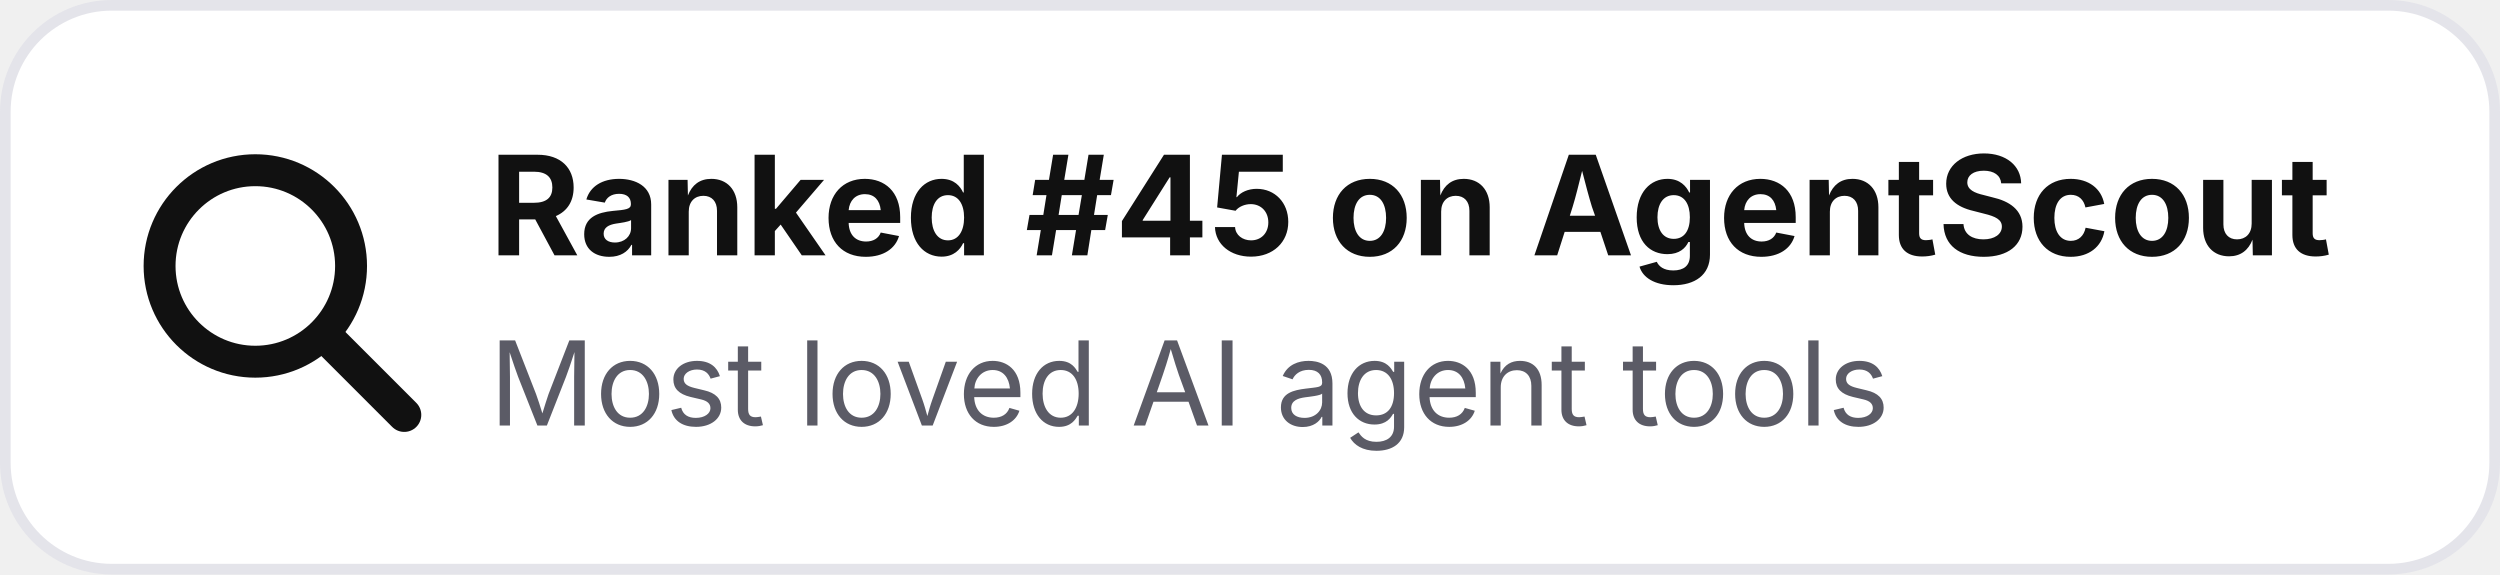
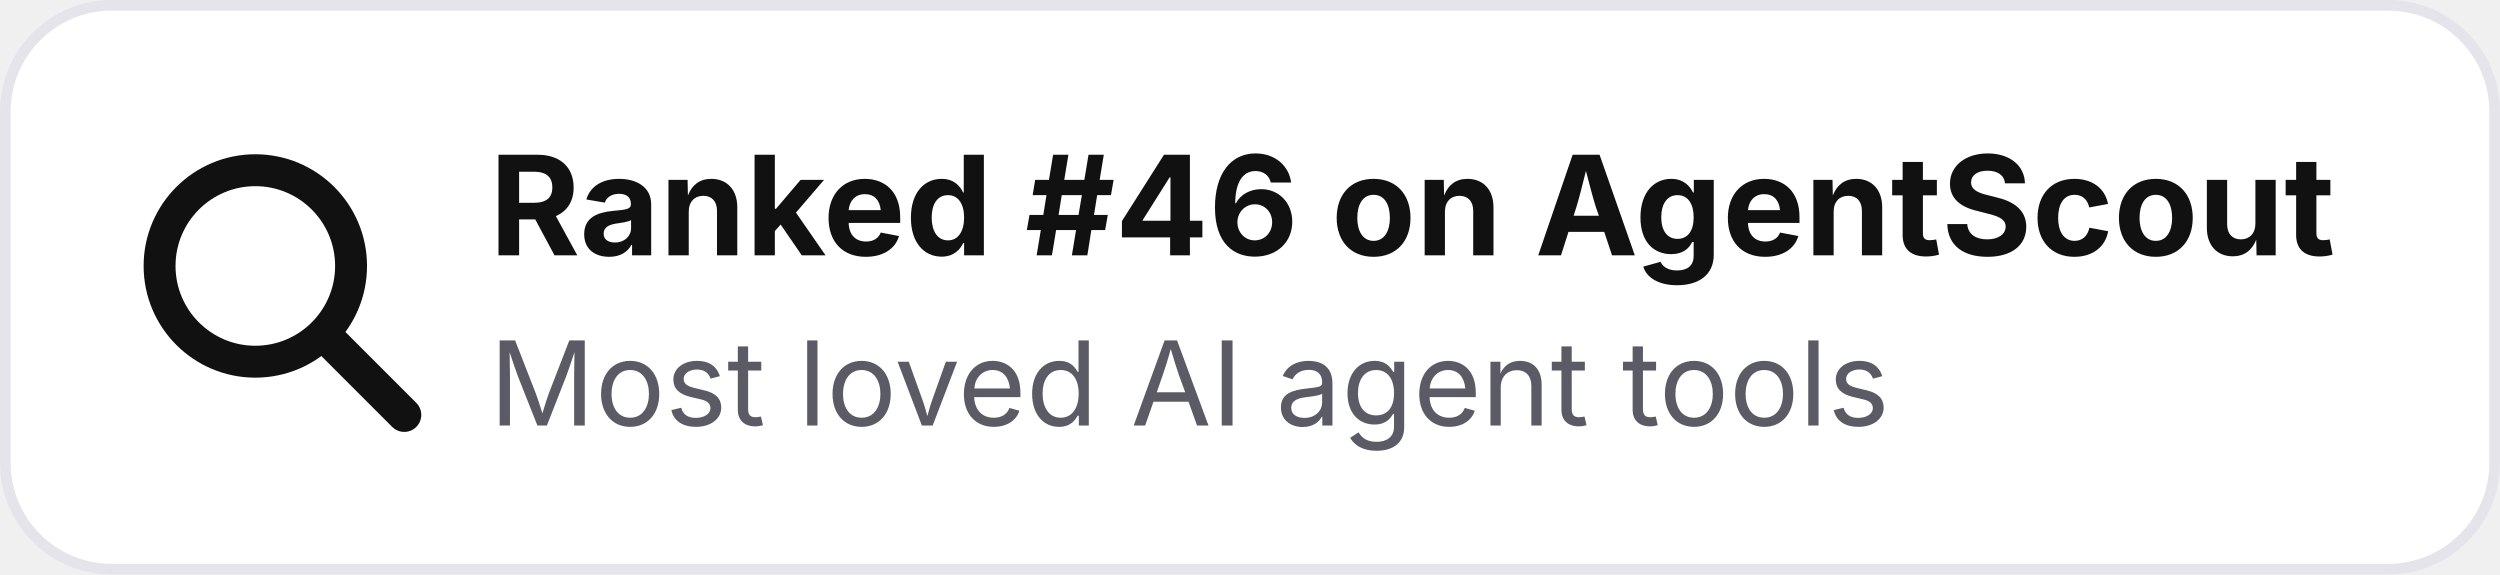
- <svg xmlns="http://www.w3.org/2000/svg" width="235" height="54" viewBox="0 0 235 54" role="img" aria-label="Ranked #45 on AgentScout">
+ <svg xmlns="http://www.w3.org/2000/svg" width="235" height="54" viewBox="0 0 235 54" role="img" aria-label="Ranked #46 on AgentScout">
  <rect x=".5" y=".5" width="234" height="53" rx="10" fill="#ffffff" stroke="#e4e4ea" />
  <circle cx="24" cy="25" r="9" fill="none" stroke="#111111" stroke-width="3" />
  <path d="M31 32l7 7" stroke="#111111" stroke-width="3.2" stroke-linecap="round" />
-   <text x="46" y="24" font-family="Inter,Segoe UI,Arial,sans-serif" font-size="13" font-weight="700" fill="#111111">Ranked #45 on AgentScout</text>
+   <text x="46" y="24" font-family="Inter,Segoe UI,Arial,sans-serif" font-size="13" font-weight="700" fill="#111111">Ranked #46 on AgentScout</text>
  <text x="46" y="40" font-family="Inter,Segoe UI,Arial,sans-serif" font-size="11" fill="#5b5b66">Most loved AI agent tools</text>
</svg>
